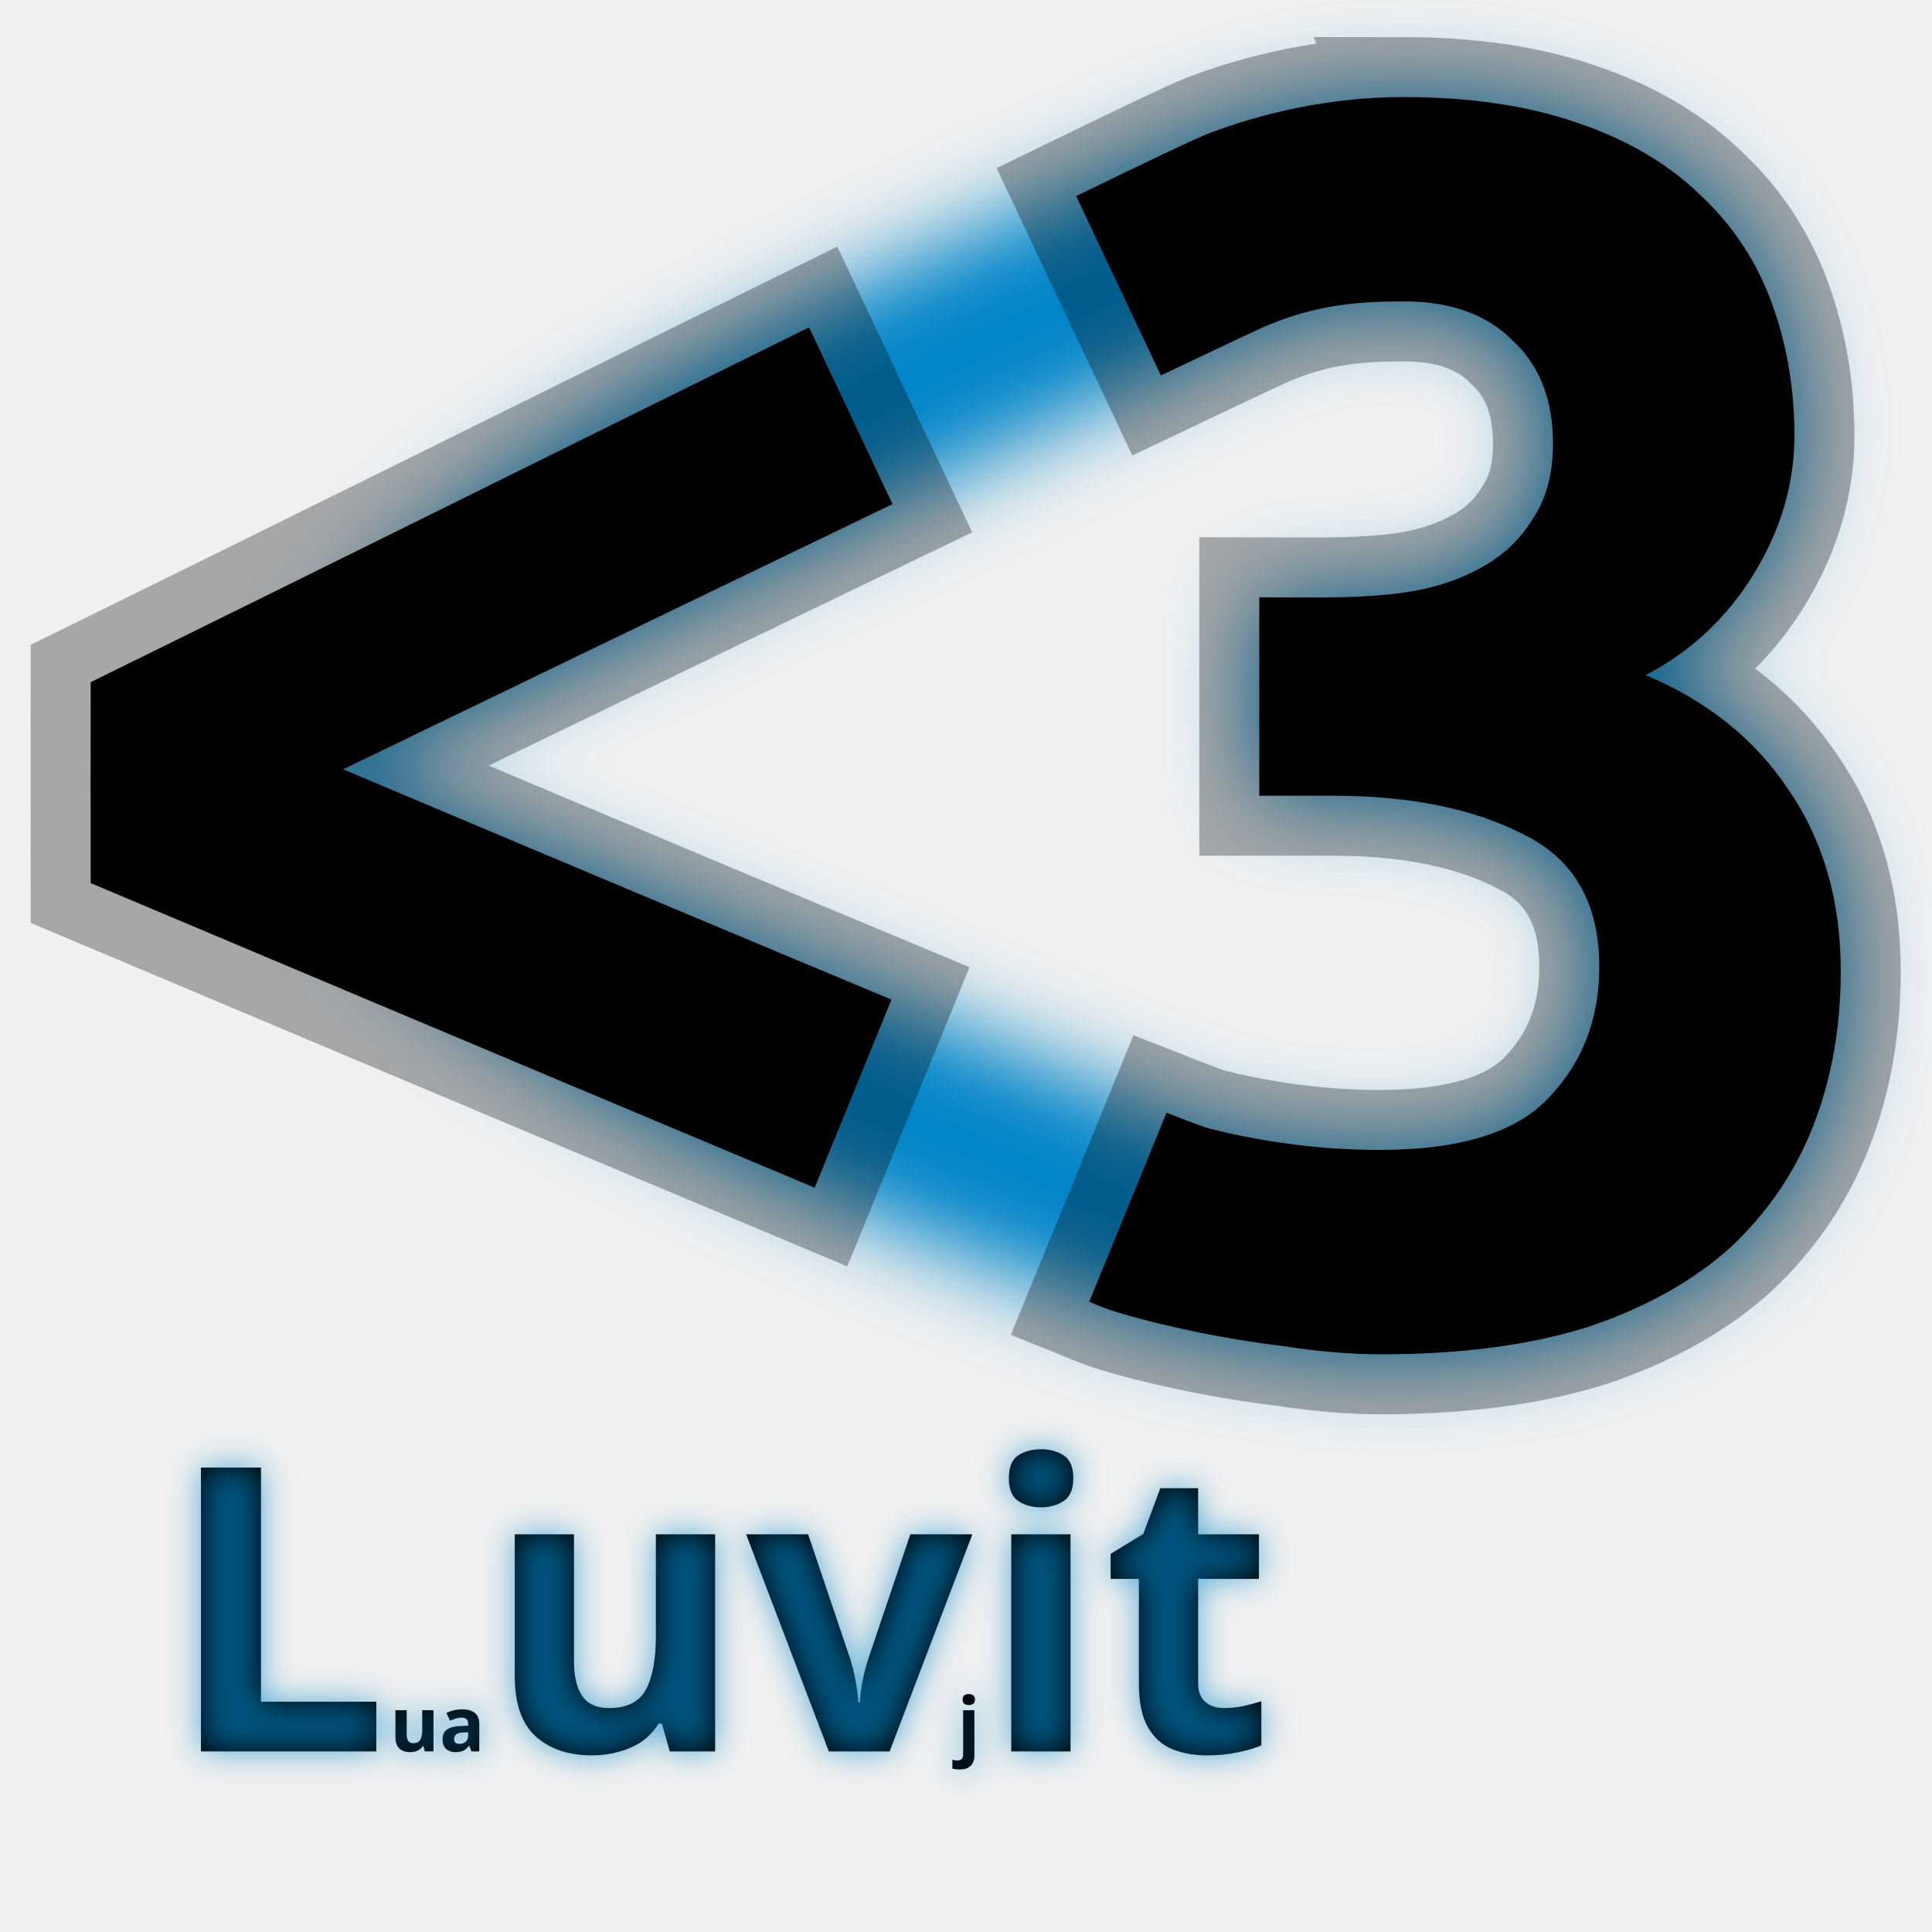
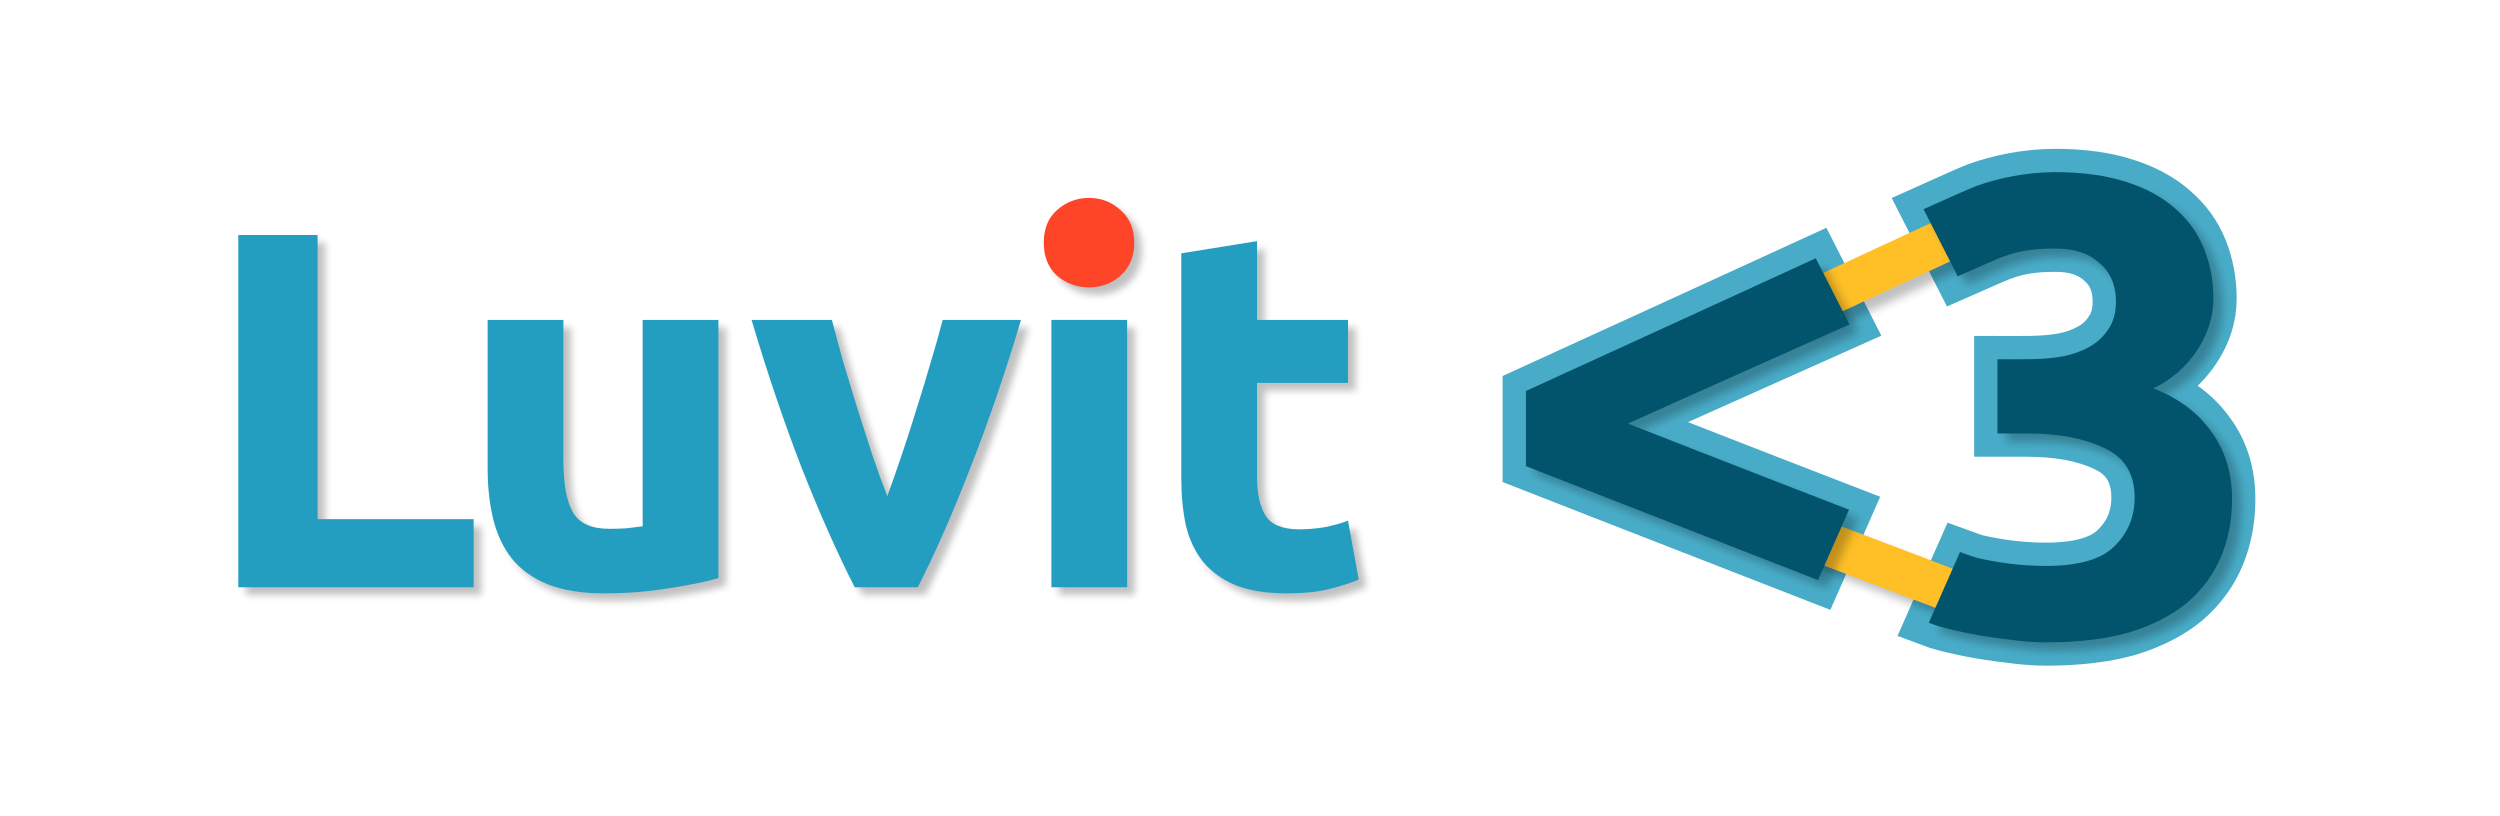
- <svg xmlns="http://www.w3.org/2000/svg" width="512" height="512" id="svg2" version="1.1">
+ <svg xmlns="http://www.w3.org/2000/svg" width="1980" height="646" id="svg2" version="1.1">
  <defs id="defs4">
-     <filter id="filter3833">
-       <feGaussianBlur stdDeviation="12.048" id="feGaussianBlur3835" />
+     <filter style="color-interpolation-filters:sRGB" id="filter4266">
+       <feFlood flood-opacity="0.247" flood-color="rgb(0,0,0)" result="flood" id="feFlood4268" />
+       <feComposite in="flood" in2="SourceGraphic" operator="in" result="composite1" id="feComposite4270" />
+       <feGaussianBlur in="composite1" stdDeviation="3" result="blur" id="feGaussianBlur4272" />
+       <feOffset dx="6" dy="6" result="offset" id="feOffset4274" />
+       <feComposite in="SourceGraphic" in2="offset" operator="over" result="composite2" id="feComposite4276" />
    </filter>
-     <filter id="filter3810">
-       <feGaussianBlur stdDeviation="3.415" id="feGaussianBlur3812" />
+     <filter style="color-interpolation-filters:sRGB" id="filter4278">
+       <feFlood flood-opacity="0.247" flood-color="rgb(0,0,0)" result="flood" id="feFlood4280" />
+       <feComposite in="flood" in2="SourceGraphic" operator="in" result="composite1" id="feComposite4282" />
+       <feGaussianBlur in="composite1" stdDeviation="3" result="blur" id="feGaussianBlur4284" />
+       <feOffset dx="6" dy="6" result="offset" id="feOffset4286" />
+       <feComposite in="SourceGraphic" in2="offset" operator="over" result="composite2" id="feComposite4288" />
    </filter>
-     <filter id="filter3956" x="-0.04" width="1.08" y="-0.121" height="1.243">
-       <feGaussianBlur stdDeviation="4.268" id="feGaussianBlur3958" />
+     <filter style="color-interpolation-filters:sRGB" id="filter4290">
+       <feFlood flood-opacity="0.247" flood-color="rgb(0,0,0)" result="flood" id="feFlood4292" />
+       <feComposite in="flood" in2="SourceGraphic" operator="in" result="composite1" id="feComposite4294" />
+       <feGaussianBlur in="composite1" stdDeviation="3" result="blur" id="feGaussianBlur4296" />
+       <feOffset dx="6" dy="6" result="offset" id="feOffset4298" />
+       <feComposite in="SourceGraphic" in2="offset" operator="over" result="composite2" id="feComposite4300" />
+     </filter>
+     <filter style="color-interpolation-filters:sRGB" id="filter4302">
+       <feFlood flood-opacity="0.247" flood-color="rgb(0,0,0)" result="flood" id="feFlood4304" />
+       <feComposite in="flood" in2="SourceGraphic" operator="in" result="composite1" id="feComposite4306" />
+       <feGaussianBlur in="composite1" stdDeviation="3" result="blur" id="feGaussianBlur4308" />
+       <feOffset dx="6" dy="6" result="offset" id="feOffset4310" />
+       <feComposite in="SourceGraphic" in2="offset" operator="over" result="composite2" id="feComposite4312" />
+     </filter>
+     <filter style="color-interpolation-filters:sRGB" id="filter4278-1">
+       <feFlood flood-opacity="0.247" flood-color="rgb(0,0,0)" result="flood" id="feFlood4280-2" />
+       <feComposite in="flood" in2="SourceGraphic" operator="in" result="composite1" id="feComposite4282-3" />
+       <feGaussianBlur in="composite1" stdDeviation="3" result="blur" id="feGaussianBlur4284-3" />
+       <feOffset dx="6" dy="6" result="offset" id="feOffset4286-0" />
+       <feComposite in="SourceGraphic" in2="offset" operator="over" result="composite2" id="feComposite4288-4" />
+     </filter>
+     <filter style="color-interpolation-filters:sRGB" id="filter4290-7">
+       <feFlood flood-opacity="0.247" flood-color="rgb(0,0,0)" result="flood" id="feFlood4292-9" />
+       <feComposite in="flood" in2="SourceGraphic" operator="in" result="composite1" id="feComposite4294-7" />
+       <feGaussianBlur in="composite1" stdDeviation="3" result="blur" id="feGaussianBlur4296-5" />
+       <feOffset dx="6" dy="6" result="offset" id="feOffset4298-4" />
+       <feComposite in="SourceGraphic" in2="offset" operator="over" result="composite2" id="feComposite4300-9" />
+     </filter>
+     <filter style="color-interpolation-filters:sRGB" id="filter4266-6">
+       <feFlood flood-opacity="0.247" flood-color="rgb(0,0,0)" result="flood" id="feFlood4268-2" />
+       <feComposite in="flood" in2="SourceGraphic" operator="in" result="composite1" id="feComposite4270-1" />
+       <feGaussianBlur in="composite1" stdDeviation="3" result="blur" id="feGaussianBlur4272-1" />
+       <feOffset dx="6" dy="6" result="offset" id="feOffset4274-7" />
+       <feComposite in="SourceGraphic" in2="offset" operator="over" result="composite2" id="feComposite4276-5" />
    </filter>
  </defs>
-   <g id="layer1" transform="translate(0,-540.3622)">
-     <path id="path3010" d="m 1452.25,612.081 c -19.367,3.3e-4 -38.083,4.329 -52.406,9.812 -14.324,5.484 -199.843,96.781 -299.844,145.25 l 0,0.062 -0.031,0 0.031,53.188 c 0,0 265.426,110.485 273.375,113 7.949,2.515 14.358,3.968 22.312,5.688 8.3,1.719 16.791,3.093 25.438,4.125 8.992,1.375 17.452,2.062 25.406,2.062 21.442,-10e-6 39.937,-2.405 55.5,-7.219 15.563,-5.157 28.377,-12.217 38.406,-21.156 10.029,-9.283 17.471,-20.122 22.312,-32.5 4.842,-12.378 7.25,-25.934 7.25,-40.719 -2e-4,-18.567 -4.662,-34.559 -14,-47.969 -8.992,-13.409 -21.806,-23.561 -38.406,-30.438 12.104,-6.189 21.8,-15.122 29.062,-26.812 7.263,-11.69 10.906,-23.903 10.906,-36.625 -2e-4,-12.722 -2.1,-24.591 -6.25,-35.594 -4.15,-11.002 -10.542,-20.435 -19.188,-28.344 -8.646,-8.252 -19.7,-14.624 -33.188,-19.094 -13.142,-4.47 -28.704,-6.718 -46.688,-6.719 z m 0.5,54.156 c 12.45,2.7e-4 22.145,3.436 29.062,10.312 7.263,6.533 10.906,15.654 10.906,27.344 -10e-5,7.908 -1.729,14.436 -5.188,19.594 -3.113,5.158 -7.281,9.281 -12.469,12.375 -5.188,3.095 -11.054,5.344 -17.625,6.719 -12.925,2.654 -29.217,2.082 -43.594,2.062 l 0,52.594 19.719,0 c 20.75,1.4e-4 37.887,3.436 51.375,10.312 13.488,6.533 20.219,18.246 20.219,35.094 -10e-5,13.753 -4.508,25.248 -13.5,34.531 -8.646,9.284 -23.868,13.938 -45.656,13.938 -17.638,5e-5 -33.835,-2.72 -45.625,-5.688 -11.79,-2.968 -232.562,-95.188 -232.562,-95.188 0,0 235.342,-112.434 248.625,-117.812 13.283,-5.379 24.208,-6.187 36.312,-6.188 z" style="fill:#008000;stroke:none" />
-     <path d="m 1446.534,945.267 c -7.955,-1e-5 -16.428,-0.688 -25.419,-2.063 -8.646,-1.032 -17.119,-2.407 -25.419,-4.126 -7.954,-1.719 -15.39,-3.61 -22.307,-5.673 -6.917,-2.063 -12.277,-3.954 -16.082,-5.673 l 12.45,-53.122 c 7.954,3.438 18.157,7.049 30.607,10.831 12.796,3.782 28.013,5.673 45.651,5.673 21.788,5e-5 37.005,-4.642 45.651,-13.925 8.992,-9.283 13.488,-20.802 13.488,-34.555 -2e-4,-16.848 -6.744,-28.538 -20.232,-35.071 -13.488,-6.877 -30.607,-10.315 -51.358,-10.315 l -19.713,0 0,-52.607 c 14.377,0.019 30.651,0.591 43.576,-2.063 6.571,-1.375 12.45,-3.61 17.638,-6.705 5.188,-3.094 9.338,-7.22 12.45,-12.378 3.458,-5.157 5.188,-11.69 5.188,-19.599 -2e-4,-11.69 -3.631,-20.802 -10.894,-27.335 -6.917,-6.876 -16.601,-10.315 -29.051,-10.315 -12.105,2.7e-4 -24.209,2.063 -36.313,6.189 -11.759,3.782 -21.961,8.596 -30.607,14.441 l -24.968,-45.703 c 9.338,-6.189 23.758,-13.092 38.975,-19.281 15.563,-6.533 33.028,-9.799 52.395,-9.799 17.984,3.3e-4 33.547,2.235 46.689,6.705 13.488,4.47 24.555,10.831 33.201,19.083 8.646,7.908 15.044,17.364 19.194,28.366 4.15,11.003 6.225,22.865 6.225,35.587 -2e-4,12.722 -3.631,24.928 -10.894,36.618 -7.263,11.691 -16.947,20.63 -29.051,26.819 16.6,6.877 29.396,17.02 38.389,30.429 9.338,13.41 14.006,29.398 14.007,47.965 -2e-4,14.785 -2.421,28.366 -7.263,40.744 -4.842,12.378 -12.278,23.209 -22.307,32.492 -10.03,8.94 -22.826,15.988 -38.389,21.146 -15.563,4.814 -34.066,7.221 -55.508,7.221" style="font-size:517.255px;font-style:normal;font-variant:normal;font-weight:bold;font-stretch:normal;line-height:125%;letter-spacing:0px;word-spacing:0px;fill:#ff0000;fill-opacity:1;stroke:none;font-family:Ubuntu Mono;-inkscape-font-specification:Ubuntu Mono Bold" id="path3005" />
-     <path d="m 1100,767.132 194.205,-94.464 20.495,47.844 -147.04,69.788 149.182,61.931 -17.638,51.701 L 1100,820.381 l 0,-53.248" style="font-size:517.255px;font-style:normal;font-variant:normal;font-weight:bold;font-stretch:normal;line-height:125%;letter-spacing:0px;word-spacing:0px;fill:#ff0000;fill-opacity:1;stroke:none;font-family:Ubuntu Mono;-inkscape-font-specification:Ubuntu Mono Bold" id="path3002" />
-     <path style="fill:#666666;stroke:none" d="m 1452.25,612.081 c -19.367,3.3e-4 -38.083,4.329 -52.406,9.812 -3.354,1.284 -16.354,7.394 -35.188,16.438 l 22.75,47.531 c 14.85,-6.975 26.565,-12.439 29.031,-13.438 13.283,-5.379 24.208,-6.187 36.312,-6.188 12.45,2.7e-4 22.145,3.436 29.062,10.312 7.263,6.533 10.906,15.654 10.906,27.344 -10e-5,7.908 -1.729,14.436 -5.188,19.594 -3.113,5.158 -7.281,9.281 -12.469,12.375 -5.188,3.095 -11.054,5.344 -17.625,6.719 -12.925,2.654 -29.217,2.082 -43.594,2.062 l 0,52.594 19.719,0 c 20.75,1.4e-4 37.887,3.436 51.375,10.312 13.488,6.533 20.219,18.246 20.219,35.094 -10e-5,13.753 -4.508,25.248 -13.5,34.531 -8.646,9.284 -23.868,13.938 -45.656,13.938 -17.638,5e-5 -33.835,-2.72 -45.625,-5.688 -1.312,-0.33 -5.545,-1.898 -11.438,-4.188 l -20.781,50.125 c 2.755,1.1 4.678,1.86 5.219,2.031 7.949,2.515 14.358,3.968 22.312,5.688 8.3,1.719 16.791,3.093 25.438,4.125 8.992,1.375 17.452,2.062 25.406,2.062 21.442,-10e-6 39.937,-2.405 55.5,-7.219 15.563,-5.157 28.377,-12.217 38.406,-21.156 10.029,-9.283 17.471,-20.122 22.312,-32.5 4.842,-12.378 7.25,-25.934 7.25,-40.719 -2e-4,-18.567 -4.662,-34.559 -14,-47.969 -8.992,-13.409 -21.806,-23.561 -38.406,-30.438 12.104,-6.189 21.8,-15.122 29.062,-26.812 7.263,-11.69 10.906,-23.903 10.906,-36.625 -2e-4,-12.722 -2.1,-24.591 -6.25,-35.594 -4.15,-11.002 -10.542,-20.435 -19.188,-28.344 -8.646,-8.252 -19.7,-14.624 -33.188,-19.094 -13.142,-4.47 -28.704,-6.718 -46.688,-6.719 z m -159.312,61.031 C 1230.007,703.76 1153.163,741.376 1100,767.143 l 0,0.062 -0.031,0 0.031,53.188 c 0,0 113.599,47.294 194.438,80.719 l 20.625,-49.844 c -66.476,-27.334 -147.25,-61.031 -147.25,-61.031 0,0 78.55,-37.513 147.531,-70.281 l -22.406,-46.844 z" id="path3000" />
-     <g id="g3824">
-       <path transform="matrix(0.9867746,0,0,1,4.295296,-46)" id="path3019" d="m 372.25,612.081 c -19.367,3.3e-4 -38.083,4.329 -52.406,9.812 -303.305,118.957 -337.85,200.471 -26.469,311.5 7.949,2.515 14.358,3.968 22.312,5.688 8.3,1.719 16.791,3.093 25.438,4.125 8.992,1.375 17.452,2.062 25.406,2.062 21.442,-10e-6 39.937,-2.405 55.5,-7.219 15.563,-5.157 28.377,-12.217 38.406,-21.156 10.029,-9.283 17.471,-20.122 22.312,-32.5 4.842,-12.378 7.25,-25.934 7.25,-40.719 -2e-4,-18.567 -4.662,-34.559 -14,-47.969 -8.992,-13.409 -21.806,-23.561 -38.406,-30.438 12.104,-6.189 21.8,-15.122 29.062,-26.812 7.263,-11.69 10.906,-23.903 10.906,-36.625 -2e-4,-12.722 -2.1,-24.591 -6.25,-35.594 -4.15,-11.002 -10.542,-20.435 -19.188,-28.344 -8.646,-8.252 -19.7,-14.624 -33.188,-19.094 -13.142,-4.47 -28.704,-6.718 -46.688,-6.719 z m 0.5,54.156 c 12.45,2.7e-4 22.146,3.436 29.062,10.312 7.263,6.533 10.906,15.654 10.906,27.344 -1.6e-4,7.908 -1.729,14.436 -5.188,19.594 -3.113,5.158 -7.281,9.281 -12.469,12.375 -5.188,3.095 -11.054,5.344 -17.625,6.719 -12.925,2.654 -29.217,2.082 -43.594,2.062 l 0,52.594 19.719,0 c 20.75,1.4e-4 37.887,3.436 51.375,10.312 13.488,6.533 20.219,18.246 20.219,35.094 -1.7e-4,13.753 -4.508,25.248 -13.5,34.531 -8.646,9.284 -23.868,13.938 -45.656,13.938 -17.638,5e-5 -33.835,-2.72 -45.625,-5.688 -11.79,-2.968 -232.562,-95.188 -232.562,-95.188 0,0 235.342,-112.434 248.625,-117.812 13.283,-5.379 24.208,-6.187 36.312,-6.188 z" style="fill:#0084c8;stroke:none;filter:url(#filter3833)" />
-       <path style="fill:#000000;stroke:#000000;stroke-width:31.788;stroke-miterlimit:4;stroke-opacity:0.306;stroke-dasharray:none" d="m 371.622,566.081 c -19.111,4e-4 -37.579,4.329 -51.713,9.812 -3.31,1.284 -16.138,7.394 -34.722,16.438 l 22.449,47.531 c 14.653,-6.975 26.213,-12.439 28.647,-13.438 13.108,-5.379 23.888,-6.187 35.832,-6.188 12.286,2e-4 21.853,3.436 28.678,10.312 7.167,6.533 10.762,15.654 10.762,27.344 -1.5e-4,7.908 -1.706,14.437 -5.119,19.594 -3.072,5.158 -7.185,9.281 -12.304,12.375 -5.119,3.095 -10.908,5.344 -17.392,6.719 -12.754,2.654 -28.831,2.082 -43.017,2.062 l 0,52.594 19.458,0 c 20.476,10e-5 37.386,3.436 50.696,10.312 13.309,6.533 19.951,18.246 19.951,35.094 -1.7e-4,13.754 -4.449,25.248 -13.321,34.531 -8.532,9.284 -23.553,13.938 -45.052,13.938 -17.405,0 -33.387,-2.72 -45.022,-5.688 -1.294,-0.33 -5.472,-1.898 -11.286,-4.188 l -20.506,50.125 c 2.719,1.1 4.617,1.86 5.15,2.031 7.844,2.515 14.168,3.968 22.017,5.688 8.19,1.719 16.569,3.094 25.101,4.125 8.873,1.375 17.221,2.062 25.07,2.062 21.159,0 39.409,-2.405 54.766,-7.219 15.357,-5.157 28.001,-12.217 37.898,-21.156 9.897,-9.284 17.239,-20.122 22.017,-32.5 4.778,-12.378 7.154,-25.934 7.154,-40.719 -2.4e-4,-18.567 -4.601,-34.559 -13.815,-47.969 -8.873,-13.409 -21.518,-23.561 -37.898,-30.438 11.944,-6.189 21.511,-15.122 28.678,-26.812 7.166,-11.69 10.762,-23.903 10.762,-36.625 -2.2e-4,-12.722 -2.072,-24.591 -6.167,-35.594 -4.095,-11.002 -10.402,-20.435 -18.934,-28.344 -8.532,-8.252 -19.439,-14.624 -32.749,-19.094 -12.968,-4.47 -28.324,-6.718 -46.07,-6.719 z M 214.417,627.112 C 152.318,657.76 76.49,695.376 24.031,721.143 l 0,0.062 c -0.051,17.661 -0.01,35.473 0,53.188 0,0 112.096,47.294 191.866,80.719 l 20.352,-49.844 C 170.652,777.935 90.946,744.237 90.946,744.237 c 0,0 77.511,-37.513 145.58,-70.281 z" id="path3017" />
+   <g id="layer1" transform="translate(1247.226,-568.7829)">
+     <rect style="fill:#ffffff;fill-opacity:1;stroke:#bfbfbf;stroke-width:22.7;stroke-miterlimit:4;stroke-dasharray:none" id="rect4271" width="2465.266" height="1028.432" x="-1463.062" y="379.614" />
+     <path id="path3010" d="m 2130.25,532.081 c -19.367,3.3e-4 -38.083,4.329 -52.406,9.812 -14.324,5.484 -199.843,96.781 -299.844,145.25 l 0,0.062 -0.031,0 0.031,53.188 c 0,0 265.426,110.485 273.375,113 7.949,2.515 14.358,3.968 22.312,5.688 8.3,1.719 16.791,3.093 25.438,4.125 8.992,1.375 17.452,2.062 25.406,2.062 21.442,-10e-6 39.937,-2.405 55.5,-7.219 15.563,-5.157 28.377,-12.217 38.406,-21.156 10.029,-9.283 17.471,-20.122 22.312,-32.5 4.842,-12.378 7.25,-25.934 7.25,-40.719 -2e-4,-18.567 -4.662,-34.559 -14,-47.969 -8.992,-13.409 -21.806,-23.561 -38.406,-30.438 12.104,-6.189 21.8,-15.122 29.062,-26.812 7.263,-11.69 10.906,-23.903 10.906,-36.625 -2e-4,-12.722 -2.1,-24.591 -6.25,-35.594 -4.15,-11.002 -10.542,-20.435 -19.188,-28.344 -8.646,-8.252 -19.7,-14.624 -33.188,-19.094 -13.142,-4.47 -28.704,-6.718 -46.688,-6.719 z m 0.5,54.156 c 12.45,2.7e-4 22.145,3.436 29.062,10.312 7.263,6.533 10.906,15.654 10.906,27.344 -10e-5,7.908 -1.729,14.436 -5.188,19.594 -3.113,5.158 -7.281,9.281 -12.469,12.375 -5.188,3.095 -11.054,5.344 -17.625,6.719 -12.925,2.654 -29.217,2.082 -43.594,2.062 l 0,52.594 19.719,0 c 20.75,1.4e-4 37.887,3.436 51.375,10.312 13.488,6.533 20.219,18.246 20.219,35.094 -10e-5,13.753 -4.508,25.248 -13.5,34.531 -8.646,9.284 -23.868,13.938 -45.656,13.938 -17.638,5e-5 -33.835,-2.72 -45.625,-5.688 -11.79,-2.968 -232.562,-95.188 -232.562,-95.188 0,0 235.342,-112.434 248.625,-117.812 13.283,-5.379 24.208,-6.187 36.312,-6.188 z" style="fill:#008000;stroke:none" />
+     <path d="m 2124.534,865.267 c -7.955,-1e-5 -16.428,-0.688 -25.419,-2.063 -8.646,-1.032 -17.119,-2.407 -25.419,-4.126 -7.954,-1.719 -15.39,-3.61 -22.307,-5.673 -6.917,-2.063 -12.277,-3.954 -16.082,-5.673 l 12.45,-53.122 c 7.954,3.438 18.157,7.049 30.607,10.831 12.796,3.782 28.013,5.673 45.651,5.673 21.788,5e-5 37.005,-4.642 45.651,-13.925 8.992,-9.283 13.488,-20.802 13.488,-34.555 -2e-4,-16.848 -6.744,-28.538 -20.232,-35.071 -13.488,-6.877 -30.607,-10.315 -51.358,-10.315 l -19.713,0 0,-52.607 c 14.377,0.019 30.651,0.591 43.576,-2.063 6.571,-1.375 12.45,-3.61 17.638,-6.705 5.188,-3.094 9.338,-7.22 12.45,-12.378 3.458,-5.157 5.188,-11.69 5.188,-19.599 -2e-4,-11.69 -3.631,-20.802 -10.894,-27.335 -6.917,-6.876 -16.601,-10.315 -29.051,-10.315 -12.105,2.7e-4 -24.209,2.063 -36.313,6.189 -11.759,3.782 -21.961,8.596 -30.607,14.441 l -24.968,-45.703 c 9.338,-6.189 23.758,-13.092 38.975,-19.281 15.563,-6.533 33.028,-9.799 52.395,-9.799 17.984,3.3e-4 33.547,2.235 46.689,6.705 13.488,4.47 24.555,10.831 33.201,19.083 8.646,7.908 15.044,17.364 19.194,28.366 4.15,11.003 6.225,22.865 6.225,35.587 -2e-4,12.722 -3.631,24.928 -10.894,36.618 -7.263,11.691 -16.947,20.63 -29.051,26.819 16.6,6.877 29.396,17.02 38.389,30.429 9.338,13.41 14.006,29.398 14.007,47.965 -2e-4,14.785 -2.421,28.366 -7.263,40.744 -4.842,12.378 -12.278,23.209 -22.307,32.492 -10.03,8.94 -22.826,15.988 -38.389,21.146 -15.563,4.814 -34.066,7.221 -55.508,7.221" style="font-style:normal;font-variant:normal;font-weight:bold;font-stretch:normal;font-size:517.255px;line-height:125%;font-family:'Ubuntu Mono';-inkscape-font-specification:'Ubuntu Mono Bold';letter-spacing:0px;word-spacing:0px;fill:#ff0000;fill-opacity:1;stroke:none" id="path3005" />
+     <path d="m 1778,687.132 194.205,-94.464 20.495,47.844 -147.04,69.788 149.182,61.931 -17.638,51.701 L 1778,740.381 l 0,-53.248" style="font-style:normal;font-variant:normal;font-weight:bold;font-stretch:normal;font-size:517.255px;line-height:125%;font-family:'Ubuntu Mono';-inkscape-font-specification:'Ubuntu Mono Bold';letter-spacing:0px;word-spacing:0px;fill:#ff0000;fill-opacity:1;stroke:none" id="path3002" />
+     <path style="fill:#666666;stroke:none" d="m 2130.25,532.081 c -19.367,3.3e-4 -38.083,4.329 -52.406,9.812 -3.354,1.284 -16.354,7.394 -35.188,16.438 l 22.75,47.531 c 14.85,-6.975 26.565,-12.439 29.031,-13.438 13.283,-5.379 24.208,-6.187 36.312,-6.188 12.45,2.7e-4 22.145,3.436 29.062,10.312 7.263,6.533 10.906,15.654 10.906,27.344 -10e-5,7.908 -1.729,14.436 -5.188,19.594 -3.113,5.158 -7.281,9.281 -12.469,12.375 -5.188,3.095 -11.054,5.344 -17.625,6.719 -12.925,2.654 -29.217,2.082 -43.594,2.062 l 0,52.594 19.719,0 c 20.75,1.4e-4 37.887,3.436 51.375,10.312 13.488,6.533 20.219,18.246 20.219,35.094 -10e-5,13.753 -4.508,25.248 -13.5,34.531 -8.646,9.284 -23.868,13.938 -45.656,13.938 -17.638,5e-5 -33.835,-2.72 -45.625,-5.688 -1.312,-0.33 -5.545,-1.898 -11.438,-4.188 l -20.781,50.125 c 2.755,1.1 4.678,1.86 5.219,2.031 7.949,2.515 14.358,3.968 22.312,5.688 8.3,1.719 16.791,3.093 25.438,4.125 8.992,1.375 17.452,2.062 25.406,2.062 21.442,-10e-6 39.937,-2.405 55.5,-7.219 15.563,-5.157 28.377,-12.217 38.406,-21.156 10.029,-9.283 17.471,-20.122 22.312,-32.5 4.842,-12.378 7.25,-25.934 7.25,-40.719 -2e-4,-18.567 -4.662,-34.559 -14,-47.969 -8.992,-13.409 -21.806,-23.561 -38.406,-30.438 12.104,-6.189 21.8,-15.122 29.062,-26.812 7.263,-11.69 10.906,-23.903 10.906,-36.625 -2e-4,-12.722 -2.1,-24.591 -6.25,-35.594 -4.15,-11.002 -10.542,-20.435 -19.188,-28.344 -8.646,-8.252 -19.7,-14.624 -33.188,-19.094 -13.142,-4.47 -28.704,-6.718 -46.688,-6.719 z m -159.312,61.031 C 1908.007,623.76 1831.163,661.376 1778,687.143 l 0,0.062 -0.031,0 0.031,53.188 c 0,0 113.599,47.294 194.438,80.719 l 20.625,-49.844 c -66.476,-27.334 -147.25,-61.031 -147.25,-61.031 0,0 78.55,-37.513 147.531,-70.281 l -22.406,-46.844 z" id="path3000" />
+     <g style="font-style:normal;font-weight:normal;font-size:402.573px;line-height:125%;font-family:Sans;-inkscape-font-specification:'Ubuntu Bold';letter-spacing:0px;word-spacing:0px;fill:#239dc0;fill-opacity:1;stroke:none;filter:url(#filter4266)" id="text4267">
+       <path d="m -872.1,979.957 0,53.945 -186.391,0 0,-278.983 62.801,0 0,225.038 123.59,0 z" style="font-style:normal;font-variant:normal;font-weight:bold;font-stretch:normal;font-family:Ubuntu;-inkscape-font-specification:'Ubuntu Bold';fill:#239dc0;fill-opacity:1" id="path4319" />
+       <path d="m -678.242,1026.656 q -15.298,4.428 -39.452,8.052 -24.154,4.026 -50.724,4.026 -26.972,0 -45.088,-7.246 -17.713,-7.246 -28.18,-20.129 -10.467,-13.285 -14.895,-31.401 -4.428,-18.116 -4.428,-39.855 l 0,-117.954 59.983,0 0,110.708 q 0,28.985 7.649,41.868 7.649,12.882 28.583,12.882 6.441,0 13.687,-0.403 7.246,-0.805 12.882,-1.61 l 0,-163.445 59.983,0 0,204.507 z" style="font-style:normal;font-variant:normal;font-weight:bold;font-stretch:normal;font-family:Ubuntu;-inkscape-font-specification:'Ubuntu Bold';fill:#239dc0;fill-opacity:1" id="path4321" />
+       <path d="m -570.264,1033.902 q -20.531,-40.257 -41.868,-94.202 -20.934,-53.945 -39.855,-117.551 l 63.607,0 q 4.026,15.7 9.259,34.219 5.636,18.116 11.272,37.037 6.039,18.518 11.675,36.232 6.039,17.713 11.675,32.206 5.233,-14.493 11.272,-32.206 6.039,-17.713 11.675,-36.232 6.039,-18.921 11.272,-37.037 5.636,-18.518 9.662,-34.219 l 61.996,0 q -18.921,63.607 -40.257,117.551 -20.934,53.945 -41.465,94.202 l -49.919,0 z" style="font-style:normal;font-variant:normal;font-weight:bold;font-stretch:normal;font-family:Ubuntu;-inkscape-font-specification:'Ubuntu Bold';fill:#239dc0;fill-opacity:1" id="path4323" />
+       <path style="font-style:normal;font-variant:normal;font-weight:bold;font-stretch:normal;font-family:Ubuntu;-inkscape-font-specification:'Ubuntu Bold';fill:#239dc0;fill-opacity:1" d="m -354.548,1033.902 -59.983,0 0,-211.753 59.983,0 0,211.753 z" id="path4331" />
+       <path style="font-style:normal;font-variant:normal;font-weight:bold;font-stretch:normal;font-family:Ubuntu;-inkscape-font-specification:'Ubuntu Bold';fill:#ff4527;fill-opacity:1" d="m -348.912,760.957 q 0,16.506 -10.869,26.167 -10.467,9.259 -24.96,9.259 -14.493,0 -25.362,-9.259 -10.467,-9.662 -10.467,-26.167 0,-16.505 10.467,-25.765 10.869,-9.662 25.362,-9.662 14.493,0 24.96,9.662 10.869,9.259 10.869,25.765 z" id="path4325" />
+       <path d="m -311.639,769.411 59.983,-9.662 0,62.399 72.061,0 0,49.919 -72.061,0 0,74.476 q 0,18.921 6.441,30.193 6.844,11.272 26.972,11.272 9.662,0 19.726,-1.61 10.467,-2.013 18.921,-5.233 l 8.454,46.699 q -10.869,4.428 -24.154,7.649 -13.285,3.221 -32.608,3.221 -24.557,0 -40.66,-6.441 -16.103,-6.844 -25.765,-18.518 -9.662,-12.077 -13.687,-28.985 -3.623,-16.908 -3.623,-37.439 l 0,-177.937 z" style="font-style:normal;font-variant:normal;font-weight:bold;font-stretch:normal;font-family:Ubuntu;-inkscape-font-specification:'Ubuntu Bold';fill:#239dc0;fill-opacity:1" id="path4327" />
    </g>
-     <g id="g3814">
-       <text id="text3008" y="1004.502" x="43.772" style="font-size:105.352px;font-style:normal;font-weight:normal;line-height:125%;letter-spacing:0px;word-spacing:0px;fill:#000000;fill-opacity:1;stroke:none;font-family:Sans;-inkscape-font-specification:Ubuntu Bold" xml:space="preserve">
-         <tspan dx="0 0 0 -6 0 0 -2 -3" style="font-style:normal;font-variant:normal;font-weight:bold;font-stretch:normal;font-family:Ubuntu;-inkscape-font-specification:Ubuntu Bold" y="1004.502" x="43.772" id="tspan3010">L<tspan id="tspan3012" style="font-size:20px">ua</tspan>uv<tspan dx="-4" id="tspan3016" style="font-size:20px">j</tspan>it</tspan>
-       </text>
-       <text xml:space="preserve" style="font-size:105.352px;font-style:normal;font-weight:normal;line-height:125%;letter-spacing:0px;word-spacing:0px;fill:#0084c8;fill-opacity:1;stroke:none;font-family:Sans;-inkscape-font-specification:Ubuntu Bold;opacity:0.638;filter:url(#filter3956)" x="43.772" y="1004.502" id="text3018">
-         <tspan id="tspan3020" x="43.772" y="1004.502" style="font-style:normal;font-variant:normal;font-weight:bold;font-stretch:normal;font-family:Ubuntu;-inkscape-font-specification:Ubuntu Bold;fill:#0084c8" dx="0 0 0 -6 0 0 -2 -3">L<tspan style="font-size:20px;fill:#0084c8" id="tspan3022">ua</tspan>uv<tspan style="font-size:20px;fill:#0084c8" id="tspan3024" dx="-4">j</tspan>it</tspan>
-       </text>
+     <path id="path3017" d="m 380.446,705.125 c -23.046,4.5e-4 -45.316,4.838 -62.361,10.968 -3.991,1.435 -19.461,8.264 -41.871,18.373 l 27.071,53.127 c 17.671,-7.797 31.611,-13.903 34.546,-15.02 15.806,-6.012 28.806,-6.916 43.21,-6.916 14.815,2.3e-4 26.352,3.841 34.583,11.527 8.642,7.302 12.978,17.497 12.978,30.563 -1.8e-4,8.84 -2.058,16.136 -6.173,21.901 -3.704,5.765 -8.664,10.373 -14.837,13.832 -6.173,3.459 -13.154,5.973 -20.973,7.51 -15.38,2.966 -34.767,2.327 -51.874,2.305 l 0,58.786 23.464,0 c 24.692,1.1e-4 45.083,3.84 61.133,11.527 16.05,7.302 24.059,20.394 24.059,39.226 -2e-4,15.373 -5.365,28.22 -16.064,38.597 -10.289,10.377 -28.402,15.579 -54.328,15.579 -20.988,0 -40.261,-3.04 -54.291,-6.357 -1.561,-0.369 -6.599,-2.122 -13.61,-4.681 l -24.729,56.026 c 3.279,1.23 5.567,2.079 6.21,2.27 9.459,2.812 17.085,4.436 26.551,6.357 9.877,1.921 19.981,3.458 30.269,4.611 10.7,1.537 20.767,2.305 30.232,2.305 25.515,0 47.523,-2.688 66.042,-8.069 18.519,-5.765 33.767,-13.655 45.701,-23.647 11.934,-10.377 20.789,-22.491 26.551,-36.327 5.761,-13.835 8.627,-28.987 8.627,-45.513 -2.9e-4,-20.753 -5.548,-38.628 -16.659,-53.617 -10.7,-14.988 -25.948,-26.335 -45.701,-34.021 14.403,-6.917 25.94,-16.902 34.583,-29.969 8.642,-13.066 12.978,-26.717 12.978,-40.937 -2.6e-4,-14.219 -2.499,-27.486 -7.437,-39.784 -4.939,-12.298 -12.544,-22.841 -22.832,-31.681 -10.289,-9.223 -23.442,-16.345 -39.491,-21.342 -15.638,-4.996 -34.156,-7.509 -55.556,-7.51 z M 190.873,773.342 C 115.989,807.598 24.549,849.644 -38.712,878.444 l 0,0.069 c -0.062,19.74 -0.012,39.649 0,59.45 0,0 135.176,52.862 231.37,90.222 l 24.543,-55.712 c -79.102,-30.552 -175.219,-68.217 -175.219,-68.217 0,0 93.47,-41.93 175.554,-78.556 z" style="fill:#ffcd57;fill-opacity:1;stroke:#48acc8;stroke-width:36.905;stroke-miterlimit:4;stroke-dasharray:none;stroke-opacity:1" />
+     <path style="fill:#ff4527;fill-rule:evenodd;stroke:#ffbf27;stroke-width:30;stroke-linecap:butt;stroke-linejoin:miter;stroke-miterlimit:4;stroke-dasharray:none;stroke-opacity:1;filter:url(#filter4290)" d="M 253.145,210.949 136.824,269.109 253.145,210.949 Z M 141.598,426.617 254.205,472.756 141.598,426.617 Z" transform="matrix(1.205893,0,0,1.117737,7.075264,514.3066)" id="path4151" />
+     <path style="fill:#02546c;fill-opacity:1;stroke:none;stroke-width:31.788;stroke-miterlimit:4;stroke-dasharray:none;stroke-opacity:0.502;filter:url(#filter4278)" d="m 309.622,711.081 c -19.111,4e-4 -37.579,4.329 -51.713,9.812 -3.31,1.284 -16.138,7.394 -34.722,16.438 l 22.449,47.531 c 14.653,-6.975 26.213,-12.439 28.647,-13.438 13.108,-5.379 23.888,-6.187 35.832,-6.188 12.286,2e-4 21.853,3.436 28.678,10.312 7.167,6.533 10.762,15.654 10.762,27.344 -1.5e-4,7.908 -1.706,14.437 -5.119,19.594 -3.072,5.158 -7.185,9.281 -12.304,12.375 -5.119,3.095 -10.908,5.344 -17.392,6.719 -12.754,2.654 -28.831,2.082 -43.017,2.062 l 0,52.594 19.458,0 c 20.476,10e-5 37.386,3.436 50.696,10.312 13.309,6.533 19.951,18.246 19.951,35.094 -1.7e-4,13.754 -4.449,25.248 -13.321,34.531 -8.532,9.284 -23.553,13.938 -45.052,13.938 -17.405,0 -33.387,-2.72 -45.022,-5.688 -1.294,-0.33 -5.472,-1.898 -11.286,-4.188 l -20.506,50.125 c 2.719,1.1 4.617,1.86 5.15,2.031 7.844,2.515 14.168,3.968 22.017,5.688 8.19,1.719 16.569,3.094 25.101,4.125 8.873,1.375 17.221,2.062 25.07,2.062 21.159,0 39.409,-2.405 54.766,-7.219 15.357,-5.157 28.001,-12.217 37.898,-21.156 9.897,-9.284 17.239,-20.122 22.017,-32.5 4.778,-12.378 7.154,-25.934 7.154,-40.719 -2.4e-4,-18.567 -4.601,-34.559 -13.815,-47.969 -8.873,-13.409 -21.518,-23.561 -37.898,-30.438 11.944,-6.189 21.511,-15.122 28.678,-26.812 7.166,-11.69 10.762,-23.903 10.762,-36.625 -2.2e-4,-12.722 -2.072,-24.591 -6.167,-35.594 -4.095,-11.002 -10.402,-20.435 -18.934,-28.344 -8.532,-8.252 -19.439,-14.624 -32.749,-19.094 -12.968,-4.47 -28.324,-6.718 -46.07,-6.719 z M 152.417,772.112 C 90.318,802.76 14.49,840.376 -37.969,866.143 l 0,0.062 c -0.051,17.661 -0.01,35.473 0,53.188 0,0 112.096,47.294 191.866,80.719 l 20.352,-49.844 C 108.652,922.935 28.946,889.237 28.946,889.237 c 0,0 77.511,-37.513 145.58,-70.281 z" id="path4156" transform="matrix(1.205893,0,0,1.117737,7.075264,-89.67615)" />
+     <text xml:space="preserve" style="font-style:normal;font-weight:normal;font-size:402.573px;line-height:125%;font-family:Sans;-inkscape-font-specification:'Ubuntu Bold';letter-spacing:0px;word-spacing:0px;fill:#239dc0;fill-opacity:1;stroke:none;filter:url(#filter4266)" x="1307.809" y="1217.043" id="text4314">
+       <tspan id="tspan4316" x="1307.809" y="1217.043" style="font-style:normal;font-variant:normal;font-weight:bold;font-stretch:normal;font-family:Ubuntu;-inkscape-font-specification:'Ubuntu Bold';fill:#239dc0;fill-opacity:1" dx="0 -22.927 0 -7.642 -11.464">Luvit</tspan>
+     </text>
+     <rect y="1457.614" x="-1463.062" height="1028.432" width="2465.266" id="rect4391" style="fill:#3f3f3f;fill-opacity:1;stroke:#000000;stroke-width:22.7;stroke-miterlimit:4;stroke-dasharray:none" />
+     <g id="g4514" style="font-style:normal;font-weight:normal;font-size:402.573px;line-height:125%;font-family:Sans;-inkscape-font-specification:'Ubuntu Bold';letter-spacing:0px;word-spacing:0px;fill:#239dc0;fill-opacity:1;stroke:none;filter:url(#filter4266)" transform="translate(0,1037)">
+       <path id="path4516" style="font-style:normal;font-variant:normal;font-weight:bold;font-stretch:normal;font-family:Ubuntu;-inkscape-font-specification:'Ubuntu Bold';fill:#239dc0;fill-opacity:1" d="m -872.1,979.957 0,53.945 -186.391,0 0,-278.983 62.801,0 0,225.038 123.59,0 z" />
+       <path id="path4518" style="font-style:normal;font-variant:normal;font-weight:bold;font-stretch:normal;font-family:Ubuntu;-inkscape-font-specification:'Ubuntu Bold';fill:#239dc0;fill-opacity:1" d="m -678.242,1026.656 q -15.298,4.428 -39.452,8.052 -24.154,4.026 -50.724,4.026 -26.972,0 -45.088,-7.246 -17.713,-7.246 -28.18,-20.129 -10.467,-13.285 -14.895,-31.401 -4.428,-18.116 -4.428,-39.855 l 0,-117.954 59.983,0 0,110.708 q 0,28.985 7.649,41.868 7.649,12.882 28.583,12.882 6.441,0 13.687,-0.403 7.246,-0.805 12.882,-1.61 l 0,-163.445 59.983,0 0,204.507 z" />
+       <path id="path4520" style="font-style:normal;font-variant:normal;font-weight:bold;font-stretch:normal;font-family:Ubuntu;-inkscape-font-specification:'Ubuntu Bold';fill:#239dc0;fill-opacity:1" d="m -570.264,1033.902 q -20.531,-40.257 -41.868,-94.202 -20.934,-53.945 -39.855,-117.551 l 63.607,0 q 4.026,15.7 9.259,34.219 5.636,18.116 11.272,37.037 6.039,18.518 11.675,36.232 6.039,17.713 11.675,32.206 5.233,-14.493 11.272,-32.206 6.039,-17.713 11.675,-36.232 6.039,-18.921 11.272,-37.037 5.636,-18.518 9.662,-34.219 l 61.996,0 q -18.921,63.607 -40.257,117.551 -20.934,53.945 -41.465,94.202 l -49.919,0 z" />
+       <path id="path4522" d="m -354.548,1033.902 -59.983,0 0,-211.753 59.983,0 0,211.753 z" style="font-style:normal;font-variant:normal;font-weight:bold;font-stretch:normal;font-family:Ubuntu;-inkscape-font-specification:'Ubuntu Bold';fill:#239dc0;fill-opacity:1" />
+       <path id="path4524" d="m -348.912,760.957 q 0,16.506 -10.869,26.167 -10.467,9.259 -24.96,9.259 -14.493,0 -25.362,-9.259 -10.467,-9.662 -10.467,-26.167 0,-16.505 10.467,-25.765 10.869,-9.662 25.362,-9.662 14.493,0 24.96,9.662 10.869,9.259 10.869,25.765 z" style="font-style:normal;font-variant:normal;font-weight:bold;font-stretch:normal;font-family:Ubuntu;-inkscape-font-specification:'Ubuntu Bold';fill:#ff4527;fill-opacity:1" />
+       <path id="path4526" style="font-style:normal;font-variant:normal;font-weight:bold;font-stretch:normal;font-family:Ubuntu;-inkscape-font-specification:'Ubuntu Bold';fill:#239dc0;fill-opacity:1" d="m -311.639,769.411 59.983,-9.662 0,62.399 72.061,0 0,49.919 -72.061,0 0,74.476 q 0,18.921 6.441,30.193 6.844,11.272 26.972,11.272 9.662,0 19.726,-1.61 10.467,-2.013 18.921,-5.233 l 8.454,46.699 q -10.869,4.428 -24.154,7.649 -13.285,3.221 -32.608,3.221 -24.557,0 -40.66,-6.441 -16.103,-6.844 -25.765,-18.518 -9.662,-12.077 -13.687,-28.985 -3.623,-16.908 -3.623,-37.439 l 0,-177.937 z" />
    </g>
+     <path style="fill:#ffcd57;fill-opacity:1;stroke:#48acc8;stroke-width:36.905;stroke-miterlimit:4;stroke-dasharray:none;stroke-opacity:1" d="m 380.446,1742.125 c -23.046,4e-4 -45.316,4.838 -62.361,10.968 -3.991,1.435 -19.461,8.264 -41.871,18.373 l 27.071,53.127 c 17.671,-7.797 31.611,-13.903 34.546,-15.02 15.806,-6.012 28.806,-6.916 43.21,-6.916 14.815,2e-4 26.352,3.841 34.583,11.527 8.642,7.302 12.978,17.497 12.978,30.563 -1.8e-4,8.839 -2.058,16.136 -6.173,21.901 -3.704,5.765 -8.664,10.373 -14.837,13.832 -6.173,3.459 -13.154,5.973 -20.973,7.51 -15.38,2.966 -34.767,2.327 -51.874,2.305 l 0,58.786 23.464,0 c 24.692,10e-5 45.083,3.841 61.133,11.527 16.05,7.302 24.059,20.394 24.059,39.225 -2e-4,15.373 -5.365,28.22 -16.064,38.597 -10.289,10.377 -28.402,15.579 -54.328,15.579 -20.988,0 -40.261,-3.04 -54.291,-6.357 -1.561,-0.369 -6.599,-2.122 -13.61,-4.681 l -24.729,56.026 c 3.279,1.23 5.567,2.079 6.21,2.27 9.459,2.812 17.085,4.436 26.551,6.357 9.877,1.921 19.981,3.458 30.269,4.611 10.7,1.537 20.767,2.305 30.232,2.305 25.515,0 47.523,-2.688 66.042,-8.069 18.519,-5.765 33.767,-13.655 45.701,-23.647 11.934,-10.377 20.789,-22.491 26.551,-36.327 5.761,-13.835 8.627,-28.987 8.627,-45.513 -2.9e-4,-20.753 -5.548,-38.628 -16.659,-53.617 -10.7,-14.988 -25.948,-26.334 -45.701,-34.021 14.403,-6.917 25.94,-16.902 34.583,-29.969 8.642,-13.066 12.978,-26.717 12.978,-40.937 -2.6e-4,-14.219 -2.499,-27.486 -7.437,-39.784 -4.939,-12.298 -12.544,-22.841 -22.832,-31.681 -10.289,-9.223 -23.442,-16.345 -39.491,-21.342 -15.638,-4.996 -34.156,-7.509 -55.556,-7.51 z m -189.573,68.217 c -74.884,34.256 -166.324,76.301 -229.585,105.102 l 0,0.069 c -0.062,19.74 -0.012,39.649 0,59.45 0,0 135.176,52.862 231.37,90.222 l 24.543,-55.712 c -79.102,-30.552 -175.219,-68.217 -175.219,-68.217 0,0 93.47,-41.93 175.554,-78.556 z" id="path4528" />
+     <path id="path4530" transform="matrix(1.205893,0,0,1.117737,7.075264,1551.307)" d="M 253.145,210.949 136.824,269.109 253.145,210.949 Z M 141.598,426.617 254.205,472.756 141.598,426.617 Z" style="fill:#ff4527;fill-rule:evenodd;stroke:#ffbf27;stroke-width:30;stroke-linecap:butt;stroke-linejoin:miter;stroke-miterlimit:4;stroke-dasharray:none;stroke-opacity:1;filter:url(#filter4290)" />
+     <path transform="matrix(1.205893,0,0,1.117737,7.075264,947.3238)" id="path4532" d="m 309.622,711.081 c -19.111,4e-4 -37.579,4.329 -51.713,9.812 -3.31,1.284 -16.138,7.394 -34.722,16.438 l 22.449,47.531 c 14.653,-6.975 26.213,-12.439 28.647,-13.438 13.108,-5.379 23.888,-6.187 35.832,-6.188 12.286,2e-4 21.853,3.436 28.678,10.312 7.167,6.533 10.762,15.654 10.762,27.344 -1.5e-4,7.908 -1.706,14.437 -5.119,19.594 -3.072,5.158 -7.185,9.281 -12.304,12.375 -5.119,3.095 -10.908,5.344 -17.392,6.719 -12.754,2.654 -28.831,2.082 -43.017,2.062 l 0,52.594 19.458,0 c 20.476,10e-5 37.386,3.436 50.696,10.312 13.309,6.533 19.951,18.246 19.951,35.094 -1.7e-4,13.754 -4.449,25.248 -13.321,34.531 -8.532,9.284 -23.553,13.938 -45.052,13.938 -17.405,0 -33.387,-2.72 -45.022,-5.688 -1.294,-0.33 -5.472,-1.898 -11.286,-4.188 l -20.506,50.125 c 2.719,1.1 4.617,1.86 5.15,2.031 7.844,2.515 14.168,3.968 22.017,5.688 8.19,1.719 16.569,3.094 25.101,4.125 8.873,1.375 17.221,2.062 25.07,2.062 21.159,0 39.409,-2.405 54.766,-7.219 15.357,-5.157 28.001,-12.217 37.898,-21.156 9.897,-9.284 17.239,-20.122 22.017,-32.5 4.778,-12.378 7.154,-25.934 7.154,-40.719 -2.4e-4,-18.567 -4.601,-34.559 -13.815,-47.969 -8.873,-13.409 -21.518,-23.561 -37.898,-30.438 11.944,-6.189 21.511,-15.122 28.678,-26.812 7.166,-11.69 10.762,-23.903 10.762,-36.625 -2.2e-4,-12.722 -2.072,-24.591 -6.167,-35.594 -4.095,-11.002 -10.402,-20.435 -18.934,-28.344 -8.532,-8.252 -19.439,-14.624 -32.749,-19.094 -12.968,-4.47 -28.324,-6.718 -46.07,-6.719 z M 152.417,772.112 C 90.318,802.76 14.49,840.376 -37.969,866.143 l 0,0.062 c -0.051,17.661 -0.01,35.473 0,53.188 0,0 112.096,47.294 191.866,80.719 l 20.352,-49.844 C 108.652,922.935 28.946,889.237 28.946,889.237 c 0,0 77.511,-37.513 145.58,-70.281 z" style="fill:#02546c;fill-opacity:1;stroke:none;stroke-width:31.788;stroke-miterlimit:4;stroke-dasharray:none;stroke-opacity:0.502;filter:url(#filter4278)" />
  </g>
</svg>
